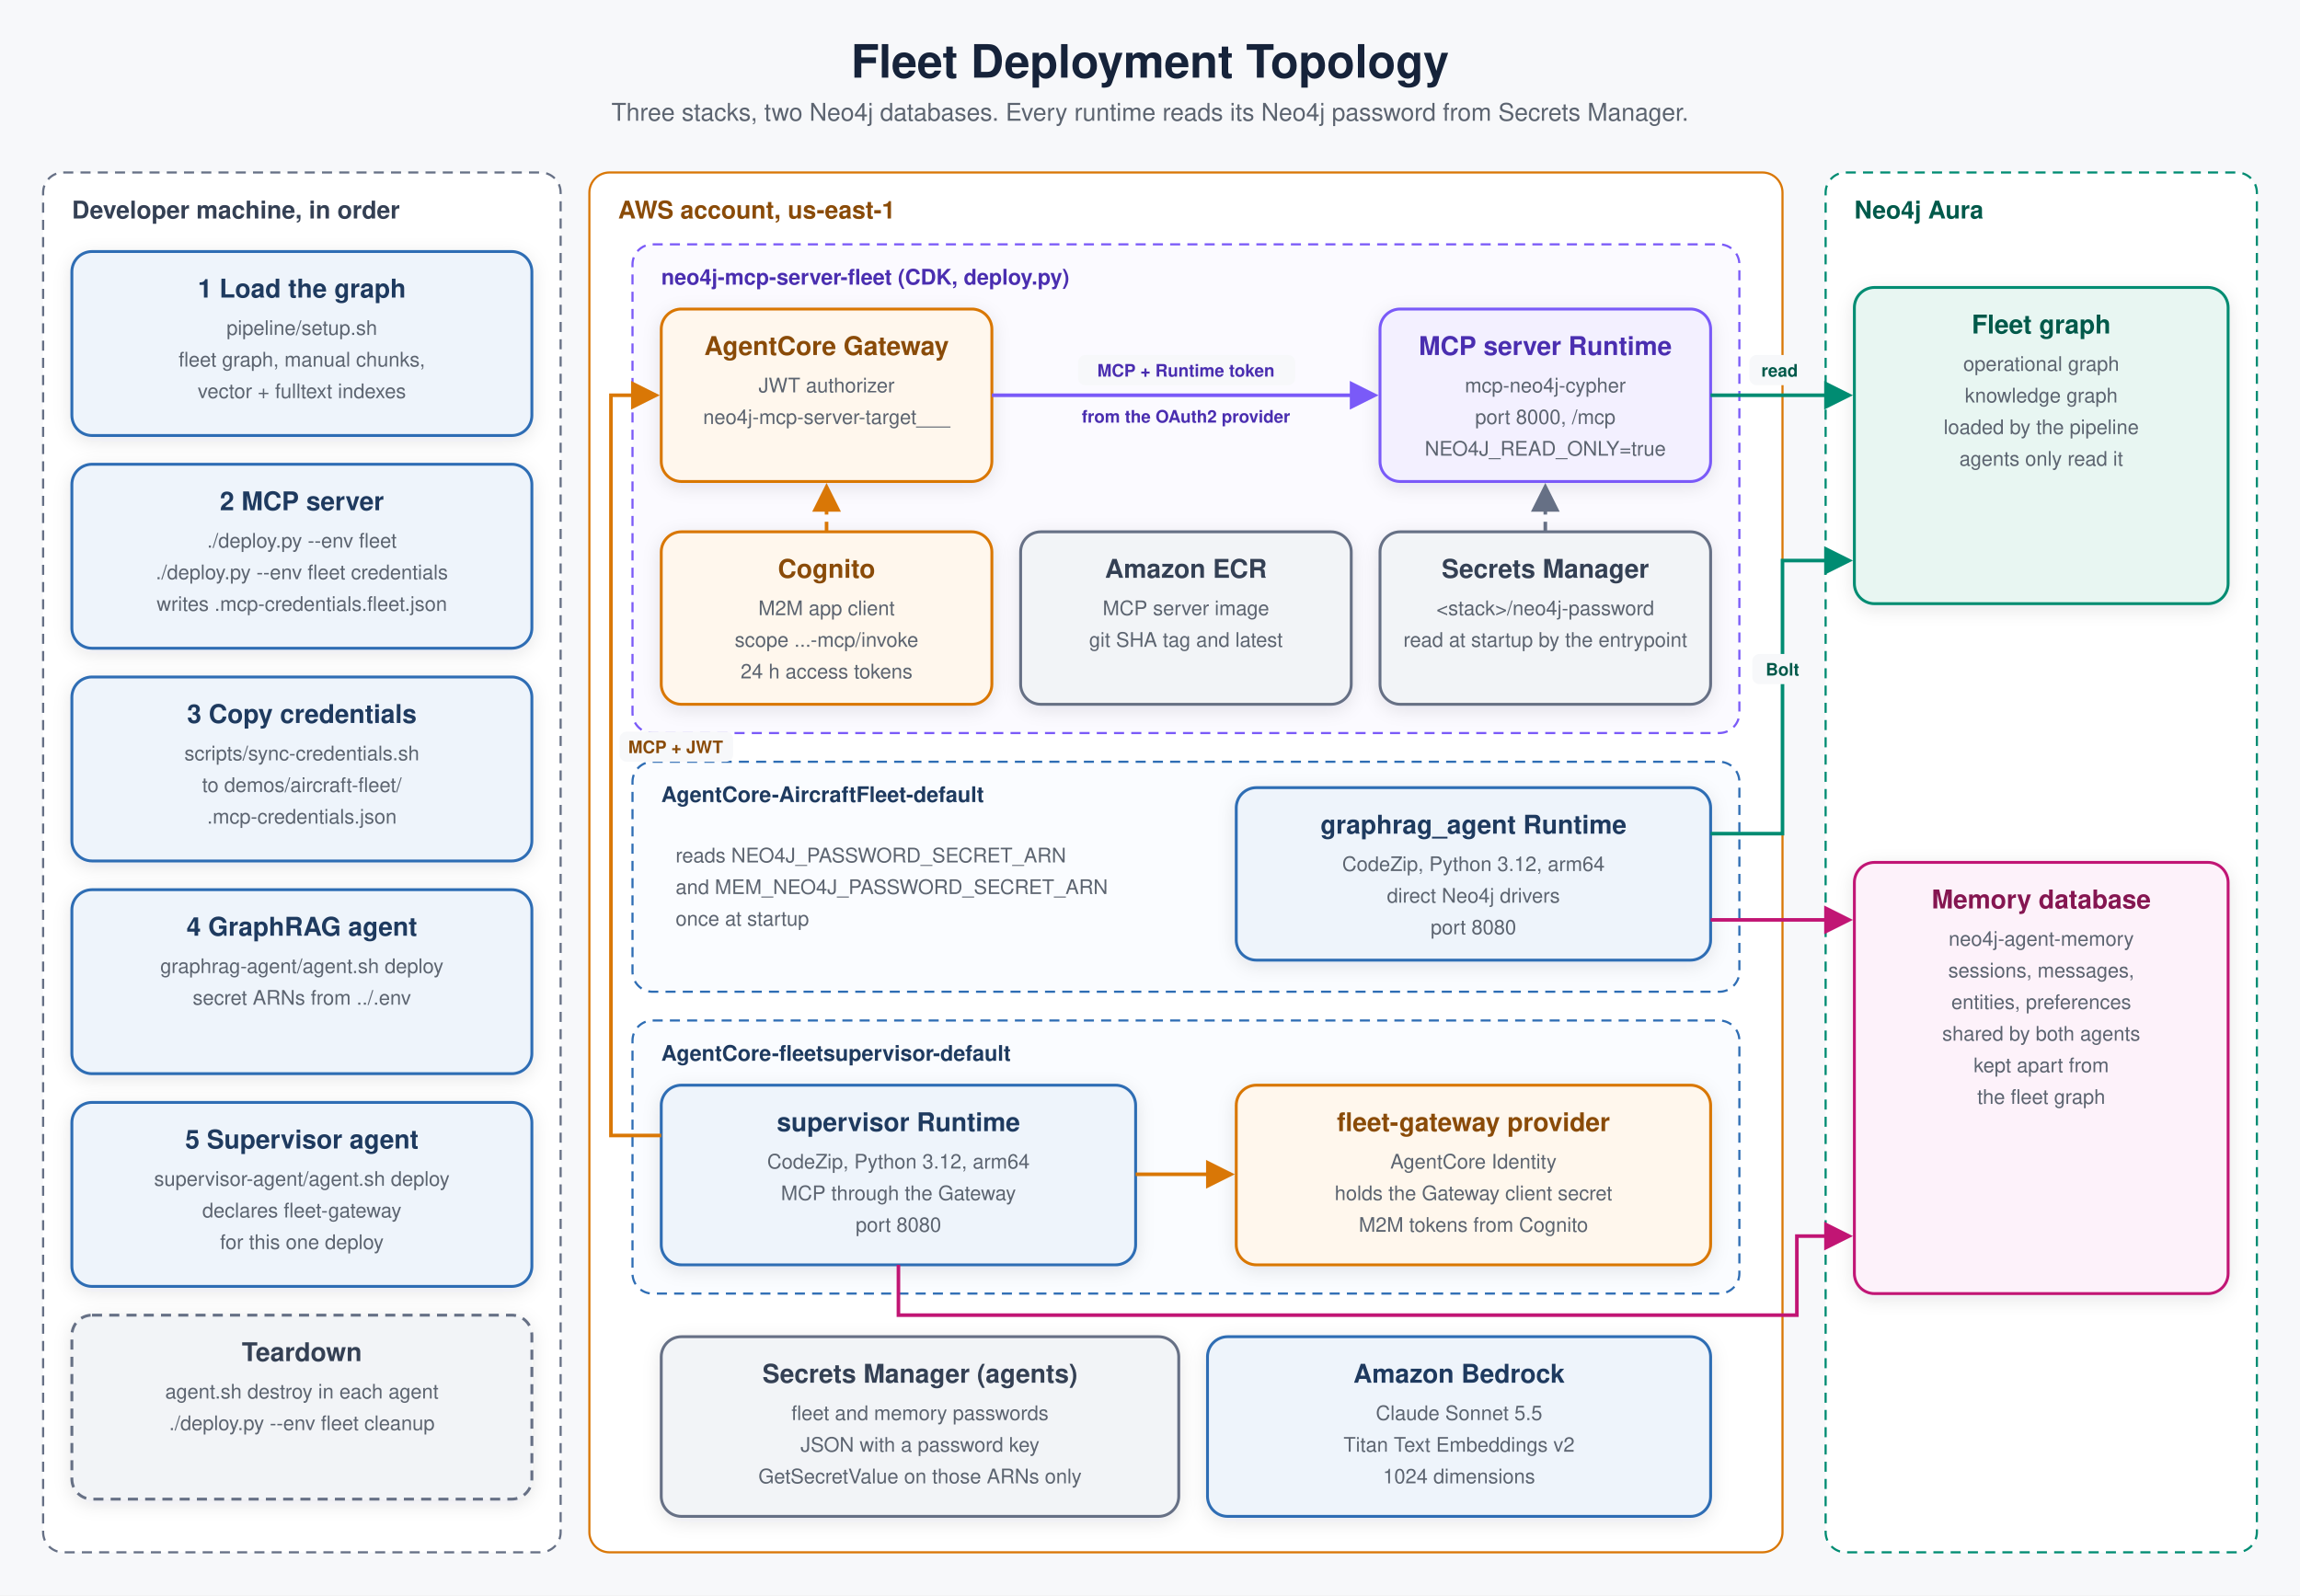
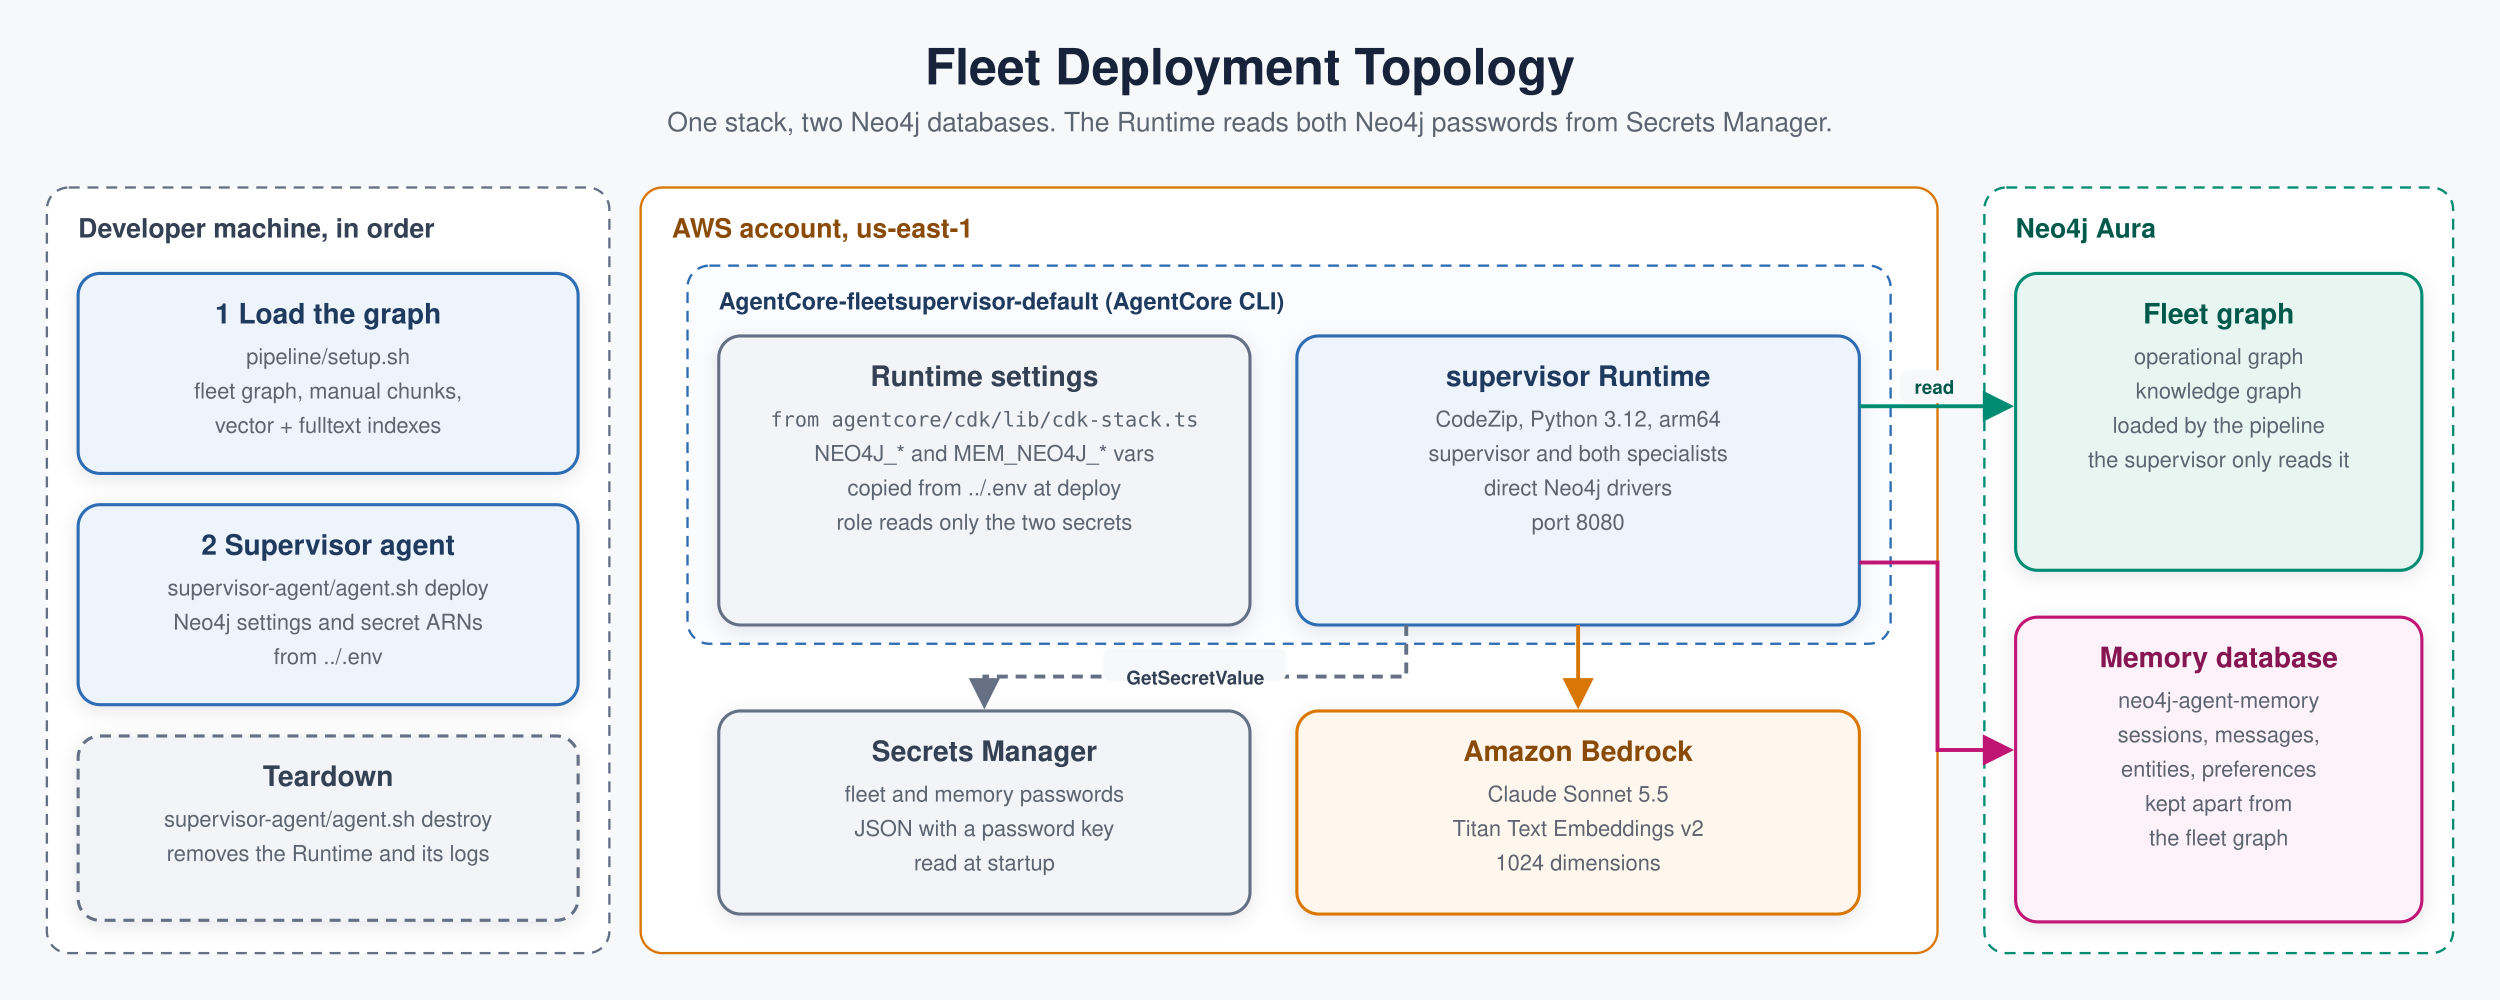
- <svg xmlns="http://www.w3.org/2000/svg" width="1600" height="1110" viewBox="0 0 1600 1110" font-family="'Helvetica Neue', Helvetica, Arial, sans-serif">
+ <svg xmlns="http://www.w3.org/2000/svg" width="1600" height="640" viewBox="0 0 1600 640" font-family="'Helvetica Neue', Helvetica, Arial, sans-serif">
  <defs>
    <filter id="shadow" x="-15%" y="-20%" width="130%" height="150%">
      <feDropShadow dx="0" dy="3" stdDeviation="6" flood-color="#101828" flood-opacity="0.10" />
    </filter>
-     <marker id="a-blue" viewBox="0 0 10 10" refX="8.5" refY="5" markerWidth="8" markerHeight="8" orient="auto-start-reverse">
-       <path d="M0,0 L10,5 L0,10 Z" fill="#2E6DB4" />
-     </marker>
    <marker id="a-teal" viewBox="0 0 10 10" refX="8.5" refY="5" markerWidth="8" markerHeight="8" orient="auto-start-reverse">
      <path d="M0,0 L10,5 L0,10 Z" fill="#008C72" />
    </marker>
    <marker id="a-orange" viewBox="0 0 10 10" refX="8.5" refY="5" markerWidth="8" markerHeight="8" orient="auto-start-reverse">
      <path d="M0,0 L10,5 L0,10 Z" fill="#D97706" />
-     </marker>
-     <marker id="a-purple" viewBox="0 0 10 10" refX="8.5" refY="5" markerWidth="8" markerHeight="8" orient="auto-start-reverse">
-       <path d="M0,0 L10,5 L0,10 Z" fill="#7A5AF8" />
    </marker>
    <marker id="a-pink" viewBox="0 0 10 10" refX="8.5" refY="5" markerWidth="8" markerHeight="8" orient="auto-start-reverse">
      <path d="M0,0 L10,5 L0,10 Z" fill="#C11574" />
    </marker>
    <marker id="a-slate" viewBox="0 0 10 10" refX="8.5" refY="5" markerWidth="8" markerHeight="8" orient="auto-start-reverse">
      <path d="M0,0 L10,5 L0,10 Z" fill="#667085" />
    </marker>
  </defs>
-   <rect width="1600" height="1110" fill="#F7F8FA" />
+   <rect width="1600" height="640" fill="#F7F8FA" />
  <text x="800" y="54" text-anchor="middle" font-size="32" font-weight="700" fill="#16233A">Fleet Deployment Topology</text>
-   <text x="800" y="84" text-anchor="middle" font-size="17" fill="#5C6470">Three stacks, two Neo4j databases. Every runtime reads its Neo4j password from Secrets Manager.</text>
-   <rect x="30" y="120" width="360" height="960" rx="14" fill="#FFFFFF" stroke="#667085" stroke-width="1.5" stroke-dasharray="7 5" />
+   <text x="800" y="84" text-anchor="middle" font-size="17" fill="#5C6470">One stack, two Neo4j databases. The Runtime reads both Neo4j passwords from Secrets Manager.</text>
+   <rect x="30" y="120" width="360" height="490" rx="14" fill="#FFFFFF" stroke="#667085" stroke-width="1.5" stroke-dasharray="7 5" />
  <text x="50" y="152" font-size="17" font-weight="700" fill="#344054" text-anchor="start">Developer machine, in order</text>
  <rect x="50" y="175" width="320" height="128" rx="14" fill="#EEF4FB" stroke="#2E6DB4" stroke-width="2" filter="url(#shadow)" />
  <text x="210.0" y="207" font-size="18" font-weight="700" fill="#1E3A5F" text-anchor="middle">1  Load the graph</text>
  <text x="210.0" y="233" font-size="14" font-weight="400" fill="#5C6470" text-anchor="middle">pipeline/setup.sh</text>
  <text x="210.0" y="255" font-size="14" font-weight="400" fill="#5C6470" text-anchor="middle">fleet graph, manual chunks,</text>
  <text x="210.0" y="277" font-size="14" font-weight="400" fill="#5C6470" text-anchor="middle">vector + fulltext indexes</text>
  <rect x="50" y="323" width="320" height="128" rx="14" fill="#EEF4FB" stroke="#2E6DB4" stroke-width="2" filter="url(#shadow)" />
-   <text x="210.0" y="355" font-size="18" font-weight="700" fill="#1E3A5F" text-anchor="middle">2  MCP server</text>
-   <text x="210.0" y="381" font-size="14" font-weight="400" fill="#5C6470" text-anchor="middle">./deploy.py --env fleet</text>
-   <text x="210.0" y="403" font-size="14" font-weight="400" fill="#5C6470" text-anchor="middle">./deploy.py --env fleet credentials</text>
-   <text x="210.0" y="425" font-size="14" font-weight="400" fill="#5C6470" text-anchor="middle">writes .mcp-credentials.fleet.json</text>
-   <rect x="50" y="471" width="320" height="128" rx="14" fill="#EEF4FB" stroke="#2E6DB4" stroke-width="2" filter="url(#shadow)" />
-   <text x="210.0" y="503" font-size="18" font-weight="700" fill="#1E3A5F" text-anchor="middle">3  Copy credentials</text>
-   <text x="210.0" y="529" font-size="14" font-weight="400" fill="#5C6470" text-anchor="middle">scripts/sync-credentials.sh</text>
-   <text x="210.0" y="551" font-size="14" font-weight="400" fill="#5C6470" text-anchor="middle">to demos/aircraft-fleet/</text>
-   <text x="210.0" y="573" font-size="14" font-weight="400" fill="#5C6470" text-anchor="middle">.mcp-credentials.json</text>
-   <rect x="50" y="619" width="320" height="128" rx="14" fill="#EEF4FB" stroke="#2E6DB4" stroke-width="2" filter="url(#shadow)" />
-   <text x="210.0" y="651" font-size="18" font-weight="700" fill="#1E3A5F" text-anchor="middle">4  GraphRAG agent</text>
-   <text x="210.0" y="677" font-size="14" font-weight="400" fill="#5C6470" text-anchor="middle">graphrag-agent/agent.sh deploy</text>
-   <text x="210.0" y="699" font-size="14" font-weight="400" fill="#5C6470" text-anchor="middle">secret ARNs from ../.env</text>
-   <rect x="50" y="767" width="320" height="128" rx="14" fill="#EEF4FB" stroke="#2E6DB4" stroke-width="2" filter="url(#shadow)" />
-   <text x="210.0" y="799" font-size="18" font-weight="700" fill="#1E3A5F" text-anchor="middle">5  Supervisor agent</text>
-   <text x="210.0" y="825" font-size="14" font-weight="400" fill="#5C6470" text-anchor="middle">supervisor-agent/agent.sh deploy</text>
-   <text x="210.0" y="847" font-size="14" font-weight="400" fill="#5C6470" text-anchor="middle">declares fleet-gateway</text>
-   <text x="210.0" y="869" font-size="14" font-weight="400" fill="#5C6470" text-anchor="middle">for this one deploy</text>
-   <rect x="50" y="915" width="320" height="128" rx="14" fill="#F2F4F7" stroke="#667085" stroke-width="2" stroke-dasharray="7 5" filter="url(#shadow)" />
-   <text x="210.0" y="947" font-size="18" font-weight="700" fill="#344054" text-anchor="middle">Teardown</text>
-   <text x="210.0" y="973" font-size="14" font-weight="400" fill="#5C6470" text-anchor="middle">agent.sh destroy in each agent</text>
-   <text x="210.0" y="995" font-size="14" font-weight="400" fill="#5C6470" text-anchor="middle">./deploy.py --env fleet cleanup</text>
-   <rect x="410" y="120" width="830" height="960" rx="14" fill="#FFFFFF" stroke="#D97706" stroke-width="1.5" />
+   <text x="210.0" y="355" font-size="18" font-weight="700" fill="#1E3A5F" text-anchor="middle">2  Supervisor agent</text>
+   <text x="210.0" y="381" font-size="14" font-weight="400" fill="#5C6470" text-anchor="middle">supervisor-agent/agent.sh deploy</text>
+   <text x="210.0" y="403" font-size="14" font-weight="400" fill="#5C6470" text-anchor="middle">Neo4j settings and secret ARNs</text>
+   <text x="210.0" y="425" font-size="14" font-weight="400" fill="#5C6470" text-anchor="middle">from ../.env</text>
+   <rect x="50" y="471" width="320" height="118" rx="14" fill="#F2F4F7" stroke="#667085" stroke-width="2" stroke-dasharray="7 5" filter="url(#shadow)" />
+   <text x="210.0" y="503" font-size="18" font-weight="700" fill="#344054" text-anchor="middle">Teardown</text>
+   <text x="210.0" y="529" font-size="14" font-weight="400" fill="#5C6470" text-anchor="middle">supervisor-agent/agent.sh destroy</text>
+   <text x="210.0" y="551" font-size="14" font-weight="400" fill="#5C6470" text-anchor="middle">removes the Runtime and its logs</text>
+   <rect x="410" y="120" width="830" height="490" rx="14" fill="#FFFFFF" stroke="#D97706" stroke-width="1.5" />
  <text x="430" y="152" font-size="17" font-weight="700" fill="#8A4B08" text-anchor="start">AWS account, us-east-1</text>
-   <rect x="440" y="170" width="770" height="340" rx="14" fill="#FBFAFF" stroke="#7A5AF8" stroke-width="1.5" stroke-dasharray="7 5" />
-   <text x="460" y="198" font-size="15" font-weight="700" fill="#4A2EB0" text-anchor="start">neo4j-mcp-server-fleet (CDK, deploy.py)</text>
-   <rect x="460" y="215" width="230" height="120" rx="14" fill="#FFF7ED" stroke="#D97706" stroke-width="2" filter="url(#shadow)" />
-   <text x="575.0" y="247" font-size="18" font-weight="700" fill="#8A4B08" text-anchor="middle">AgentCore Gateway</text>
-   <text x="575.0" y="273" font-size="14" font-weight="400" fill="#5C6470" text-anchor="middle">JWT authorizer</text>
-   <text x="575.0" y="295" font-size="14" font-weight="400" fill="#5C6470" text-anchor="middle">neo4j-mcp-server-target___</text>
-   <rect x="960" y="215" width="230" height="120" rx="14" fill="#F3F0FF" stroke="#7A5AF8" stroke-width="2" filter="url(#shadow)" />
-   <text x="1075.0" y="247" font-size="18" font-weight="700" fill="#4A2EB0" text-anchor="middle">MCP server Runtime</text>
-   <text x="1075.0" y="273" font-size="14" font-weight="400" fill="#5C6470" text-anchor="middle">mcp-neo4j-cypher</text>
-   <text x="1075.0" y="295" font-size="14" font-weight="400" fill="#5C6470" text-anchor="middle">port 8000, /mcp</text>
-   <text x="1075.0" y="317" font-size="14" font-weight="400" fill="#5C6470" text-anchor="middle">NEO4J_READ_ONLY=true</text>
-   <path d="M690,275 H956" fill="none" stroke="#7A5AF8" stroke-width="2.5" marker-end="url(#a-purple)" />
-   <rect x="750" y="247" width="151" height="21" rx="5" fill="#F7F8FA" />
-   <text x="825" y="262" font-size="12" font-weight="600" fill="#4A2EB0" text-anchor="middle">MCP + Runtime token</text>
-   <text x="825" y="294" font-size="12" font-weight="600" fill="#4A2EB0" text-anchor="middle">from the OAuth2 provider</text>
-   <rect x="460" y="370" width="230" height="120" rx="14" fill="#FFF7ED" stroke="#D97706" stroke-width="2" filter="url(#shadow)" />
-   <text x="575.0" y="402" font-size="18" font-weight="700" fill="#8A4B08" text-anchor="middle">Cognito</text>
-   <text x="575.0" y="428" font-size="14" font-weight="400" fill="#5C6470" text-anchor="middle">M2M app client</text>
-   <text x="575.0" y="450" font-size="14" font-weight="400" fill="#5C6470" text-anchor="middle">scope ...-mcp/invoke</text>
-   <text x="575.0" y="472" font-size="14" font-weight="400" fill="#5C6470" text-anchor="middle">24 h access tokens</text>
-   <rect x="710" y="370" width="230" height="120" rx="14" fill="#F2F4F7" stroke="#667085" stroke-width="2" filter="url(#shadow)" />
-   <text x="825.0" y="402" font-size="18" font-weight="700" fill="#344054" text-anchor="middle">Amazon ECR</text>
-   <text x="825.0" y="428" font-size="14" font-weight="400" fill="#5C6470" text-anchor="middle">MCP server image</text>
-   <text x="825.0" y="450" font-size="14" font-weight="400" fill="#5C6470" text-anchor="middle">git SHA tag and latest</text>
-   <rect x="960" y="370" width="230" height="120" rx="14" fill="#F2F4F7" stroke="#667085" stroke-width="2" filter="url(#shadow)" />
-   <text x="1075.0" y="402" font-size="18" font-weight="700" fill="#344054" text-anchor="middle">Secrets Manager</text>
-   <text x="1075.0" y="428" font-size="14" font-weight="400" fill="#5C6470" text-anchor="middle">&lt;stack&gt;/neo4j-password</text>
-   <text x="1075.0" y="450" font-size="14" font-weight="400" fill="#5C6470" text-anchor="middle">read at startup by the entrypoint</text>
-   <path d="M575,370 V339" fill="none" stroke="#D97706" stroke-width="2.5" stroke-dasharray="7 5" marker-end="url(#a-orange)" />
-   <path d="M1075,370 V339" fill="none" stroke="#667085" stroke-width="2.5" stroke-dasharray="7 5" marker-end="url(#a-slate)" />
-   <rect x="440" y="530" width="770" height="160" rx="14" fill="#FAFCFF" stroke="#2E6DB4" stroke-width="1.5" stroke-dasharray="7 5" />
-   <text x="460" y="558" font-size="15" font-weight="700" fill="#1E3A5F" text-anchor="start">AgentCore-AircraftFleet-default</text>
-   <text x="470" y="600" font-size="14" font-weight="400" fill="#5C6470" text-anchor="start">reads NEO4J_PASSWORD_SECRET_ARN</text>
-   <text x="470" y="622" font-size="14" font-weight="400" fill="#5C6470" text-anchor="start">and MEM_NEO4J_PASSWORD_SECRET_ARN</text>
-   <text x="470" y="644" font-size="14" font-weight="400" fill="#5C6470" text-anchor="start">once at startup</text>
-   <rect x="860" y="548" width="330" height="120" rx="14" fill="#EEF4FB" stroke="#2E6DB4" stroke-width="2" filter="url(#shadow)" />
-   <text x="1025.0" y="580" font-size="18" font-weight="700" fill="#1E3A5F" text-anchor="middle">graphrag_agent Runtime</text>
-   <text x="1025.0" y="606" font-size="14" font-weight="400" fill="#5C6470" text-anchor="middle">CodeZip, Python 3.12, arm64</text>
-   <text x="1025.0" y="628" font-size="14" font-weight="400" fill="#5C6470" text-anchor="middle">direct Neo4j drivers</text>
-   <text x="1025.0" y="650" font-size="14" font-weight="400" fill="#5C6470" text-anchor="middle">port 8080</text>
-   <rect x="440" y="710" width="770" height="190" rx="14" fill="#FAFCFF" stroke="#2E6DB4" stroke-width="1.5" stroke-dasharray="7 5" />
-   <text x="460" y="738" font-size="15" font-weight="700" fill="#1E3A5F" text-anchor="start">AgentCore-fleetsupervisor-default</text>
-   <rect x="460" y="755" width="330" height="125" rx="14" fill="#EEF4FB" stroke="#2E6DB4" stroke-width="2" filter="url(#shadow)" />
-   <text x="625.0" y="787" font-size="18" font-weight="700" fill="#1E3A5F" text-anchor="middle">supervisor Runtime</text>
-   <text x="625.0" y="813" font-size="14" font-weight="400" fill="#5C6470" text-anchor="middle">CodeZip, Python 3.12, arm64</text>
-   <text x="625.0" y="835" font-size="14" font-weight="400" fill="#5C6470" text-anchor="middle">MCP through the Gateway</text>
-   <text x="625.0" y="857" font-size="14" font-weight="400" fill="#5C6470" text-anchor="middle">port 8080</text>
-   <rect x="860" y="755" width="330" height="125" rx="14" fill="#FFF7ED" stroke="#D97706" stroke-width="2" filter="url(#shadow)" />
-   <text x="1025.0" y="787" font-size="18" font-weight="700" fill="#8A4B08" text-anchor="middle">fleet-gateway provider</text>
-   <text x="1025.0" y="813" font-size="14" font-weight="400" fill="#5C6470" text-anchor="middle">AgentCore Identity</text>
-   <text x="1025.0" y="835" font-size="14" font-weight="400" fill="#5C6470" text-anchor="middle">holds the Gateway client secret</text>
-   <text x="1025.0" y="857" font-size="14" font-weight="400" fill="#5C6470" text-anchor="middle">M2M tokens from Cognito</text>
-   <path d="M790,817 H856" fill="none" stroke="#D97706" stroke-width="2.5" marker-end="url(#a-orange)" />
-   <path d="M460,790 H425 V275 H456" fill="none" stroke="#D97706" stroke-width="2.5" marker-end="url(#a-orange)" />
-   <rect x="431" y="509" width="79" height="21" rx="5" fill="#F7F8FA" />
-   <text x="470" y="524" font-size="12" font-weight="600" fill="#8A4B08" text-anchor="middle">MCP + JWT</text>
-   <rect x="460" y="930" width="360" height="125" rx="14" fill="#F2F4F7" stroke="#667085" stroke-width="2" filter="url(#shadow)" />
-   <text x="640.0" y="962" font-size="18" font-weight="700" fill="#344054" text-anchor="middle">Secrets Manager (agents)</text>
-   <text x="640.0" y="988" font-size="14" font-weight="400" fill="#5C6470" text-anchor="middle">fleet and memory passwords</text>
-   <text x="640.0" y="1010" font-size="14" font-weight="400" fill="#5C6470" text-anchor="middle">JSON with a password key</text>
-   <text x="640.0" y="1032" font-size="14" font-weight="400" fill="#5C6470" text-anchor="middle">GetSecretValue on those ARNs only</text>
-   <rect x="840" y="930" width="350" height="125" rx="14" fill="#EEF4FB" stroke="#2E6DB4" stroke-width="2" filter="url(#shadow)" />
-   <text x="1015.0" y="962" font-size="18" font-weight="700" fill="#1E3A5F" text-anchor="middle">Amazon Bedrock</text>
-   <text x="1015.0" y="988" font-size="14" font-weight="400" fill="#5C6470" text-anchor="middle">Claude Sonnet 5.5</text>
-   <text x="1015.0" y="1010" font-size="14" font-weight="400" fill="#5C6470" text-anchor="middle">Titan Text Embeddings v2</text>
-   <text x="1015.0" y="1032" font-size="14" font-weight="400" fill="#5C6470" text-anchor="middle">1024 dimensions</text>
-   <rect x="1270" y="120" width="300" height="960" rx="14" fill="#FFFFFF" stroke="#008C72" stroke-width="1.5" stroke-dasharray="7 5" />
+   <rect x="440" y="170" width="770" height="242" rx="14" fill="#FAFCFF" stroke="#2E6DB4" stroke-width="1.5" stroke-dasharray="7 5" />
+   <text x="460" y="198" font-size="15" font-weight="700" fill="#1E3A5F" text-anchor="start">AgentCore-fleetsupervisor-default (AgentCore CLI)</text>
+   <rect x="460" y="215" width="340" height="185" rx="14" fill="#F2F4F7" stroke="#667085" stroke-width="2" filter="url(#shadow)" />
+   <text x="630.0" y="247" font-size="18" font-weight="700" fill="#344054" text-anchor="middle">Runtime settings</text>
+   <text x="630.0" y="273" font-size="13" font-weight="400" fill="#5C6470" text-anchor="middle" font-family="Menlo, Consolas, monospace">from agentcore/cdk/lib/cdk-stack.ts</text>
+   <text x="630.0" y="295" font-size="14" font-weight="400" fill="#5C6470" text-anchor="middle">NEO4J_* and MEM_NEO4J_* vars</text>
+   <text x="630.0" y="317" font-size="14" font-weight="400" fill="#5C6470" text-anchor="middle">copied from ../.env at deploy</text>
+   <text x="630.0" y="339" font-size="14" font-weight="400" fill="#5C6470" text-anchor="middle">role reads only the two secrets</text>
+   <rect x="830" y="215" width="360" height="185" rx="14" fill="#EEF4FB" stroke="#2E6DB4" stroke-width="2" filter="url(#shadow)" />
+   <text x="1010.0" y="247" font-size="18" font-weight="700" fill="#1E3A5F" text-anchor="middle">supervisor Runtime</text>
+   <text x="1010.0" y="273" font-size="14" font-weight="400" fill="#5C6470" text-anchor="middle">CodeZip, Python 3.12, arm64</text>
+   <text x="1010.0" y="295" font-size="14" font-weight="400" fill="#5C6470" text-anchor="middle">supervisor and both specialists</text>
+   <text x="1010.0" y="317" font-size="14" font-weight="400" fill="#5C6470" text-anchor="middle">direct Neo4j drivers</text>
+   <text x="1010.0" y="339" font-size="14" font-weight="400" fill="#5C6470" text-anchor="middle">port 8080</text>
+   <rect x="460" y="455" width="340" height="130" rx="14" fill="#F2F4F7" stroke="#667085" stroke-width="2" filter="url(#shadow)" />
+   <text x="630.0" y="487" font-size="18" font-weight="700" fill="#344054" text-anchor="middle">Secrets Manager</text>
+   <text x="630.0" y="513" font-size="14" font-weight="400" fill="#5C6470" text-anchor="middle">fleet and memory passwords</text>
+   <text x="630.0" y="535" font-size="14" font-weight="400" fill="#5C6470" text-anchor="middle">JSON with a password key</text>
+   <text x="630.0" y="557" font-size="14" font-weight="400" fill="#5C6470" text-anchor="middle">read at startup</text>
+   <rect x="830" y="455" width="360" height="130" rx="14" fill="#FFF7ED" stroke="#D97706" stroke-width="2" filter="url(#shadow)" />
+   <text x="1010.0" y="487" font-size="18" font-weight="700" fill="#8A4B08" text-anchor="middle">Amazon Bedrock</text>
+   <text x="1010.0" y="513" font-size="14" font-weight="400" fill="#5C6470" text-anchor="middle">Claude Sonnet 5.5</text>
+   <text x="1010.0" y="535" font-size="14" font-weight="400" fill="#5C6470" text-anchor="middle">Titan Text Embeddings v2</text>
+   <text x="1010.0" y="557" font-size="14" font-weight="400" fill="#5C6470" text-anchor="middle">1024 dimensions</text>
+   <path d="M1010,400 V451" fill="none" stroke="#D97706" stroke-width="2.5" marker-end="url(#a-orange)" />
+   <path d="M900,400 V433 H630 V451" fill="none" stroke="#667085" stroke-width="2.5" stroke-dasharray="7 5" marker-end="url(#a-slate)" />
+   <rect x="706" y="415" width="117" height="21" rx="5" fill="#F7F8FA" />
+   <text x="765" y="438" font-size="12" font-weight="600" fill="#344054" text-anchor="middle">GetSecretValue</text>
+   <rect x="1270" y="120" width="300" height="490" rx="14" fill="#FFFFFF" stroke="#008C72" stroke-width="1.5" stroke-dasharray="7 5" />
  <text x="1290" y="152" font-size="17" font-weight="700" fill="#00594A" text-anchor="start">Neo4j Aura</text>
-   <rect x="1290" y="200" width="260" height="220" rx="14" fill="#E8F6F2" stroke="#008C72" stroke-width="2" filter="url(#shadow)" />
-   <text x="1420.0" y="232" font-size="18" font-weight="700" fill="#00594A" text-anchor="middle">Fleet graph</text>
-   <text x="1420.0" y="258" font-size="14" font-weight="400" fill="#5C6470" text-anchor="middle">operational graph</text>
-   <text x="1420.0" y="280" font-size="14" font-weight="400" fill="#5C6470" text-anchor="middle">knowledge graph</text>
-   <text x="1420.0" y="302" font-size="14" font-weight="400" fill="#5C6470" text-anchor="middle">loaded by the pipeline</text>
-   <text x="1420.0" y="324" font-size="14" font-weight="400" fill="#5C6470" text-anchor="middle">agents only read it</text>
-   <rect x="1290" y="600" width="260" height="300" rx="14" fill="#FDF2FA" stroke="#C11574" stroke-width="2" filter="url(#shadow)" />
-   <text x="1420.0" y="632" font-size="18" font-weight="700" fill="#851651" text-anchor="middle">Memory database</text>
-   <text x="1420.0" y="658" font-size="14" font-weight="400" fill="#5C6470" text-anchor="middle">neo4j-agent-memory</text>
-   <text x="1420.0" y="680" font-size="14" font-weight="400" fill="#5C6470" text-anchor="middle">sessions, messages,</text>
-   <text x="1420.0" y="702" font-size="14" font-weight="400" fill="#5C6470" text-anchor="middle">entities, preferences</text>
-   <text x="1420.0" y="724" font-size="14" font-weight="400" fill="#5C6470" text-anchor="middle">shared by both agents</text>
-   <text x="1420.0" y="746" font-size="14" font-weight="400" fill="#5C6470" text-anchor="middle">kept apart from</text>
-   <text x="1420.0" y="768" font-size="14" font-weight="400" fill="#5C6470" text-anchor="middle">the fleet graph</text>
-   <path d="M1190,275 H1286" fill="none" stroke="#008C72" stroke-width="2.5" marker-end="url(#a-teal)" />
-   <rect x="1217" y="247" width="43" height="21" rx="5" fill="#F7F8FA" />
-   <text x="1238" y="262" font-size="12" font-weight="600" fill="#00594A" text-anchor="middle">read</text>
-   <path d="M1190,580 H1240 V390 H1286" fill="none" stroke="#008C72" stroke-width="2.5" marker-end="url(#a-teal)" />
-   <rect x="1219" y="455" width="43" height="21" rx="5" fill="#F7F8FA" />
-   <text x="1240" y="470" font-size="12" font-weight="600" fill="#00594A" text-anchor="middle">Bolt</text>
-   <path d="M1190,640 H1286" fill="none" stroke="#C11574" stroke-width="2.5" marker-end="url(#a-pink)" />
-   <path d="M625,880 V915 H1250 V860 H1286" fill="none" stroke="#C11574" stroke-width="2.5" marker-end="url(#a-pink)" />
+   <rect x="1290" y="175" width="260" height="190" rx="14" fill="#E8F6F2" stroke="#008C72" stroke-width="2" filter="url(#shadow)" />
+   <text x="1420.0" y="207" font-size="18" font-weight="700" fill="#00594A" text-anchor="middle">Fleet graph</text>
+   <text x="1420.0" y="233" font-size="14" font-weight="400" fill="#5C6470" text-anchor="middle">operational graph</text>
+   <text x="1420.0" y="255" font-size="14" font-weight="400" fill="#5C6470" text-anchor="middle">knowledge graph</text>
+   <text x="1420.0" y="277" font-size="14" font-weight="400" fill="#5C6470" text-anchor="middle">loaded by the pipeline</text>
+   <text x="1420.0" y="299" font-size="14" font-weight="400" fill="#5C6470" text-anchor="middle">the supervisor only reads it</text>
+   <rect x="1290" y="395" width="260" height="195" rx="14" fill="#FDF2FA" stroke="#C11574" stroke-width="2" filter="url(#shadow)" />
+   <text x="1420.0" y="427" font-size="18" font-weight="700" fill="#851651" text-anchor="middle">Memory database</text>
+   <text x="1420.0" y="453" font-size="14" font-weight="400" fill="#5C6470" text-anchor="middle">neo4j-agent-memory</text>
+   <text x="1420.0" y="475" font-size="14" font-weight="400" fill="#5C6470" text-anchor="middle">sessions, messages,</text>
+   <text x="1420.0" y="497" font-size="14" font-weight="400" fill="#5C6470" text-anchor="middle">entities, preferences</text>
+   <text x="1420.0" y="519" font-size="14" font-weight="400" fill="#5C6470" text-anchor="middle">kept apart from</text>
+   <text x="1420.0" y="541" font-size="14" font-weight="400" fill="#5C6470" text-anchor="middle">the fleet graph</text>
+   <path d="M1190,260 H1286" fill="none" stroke="#008C72" stroke-width="2.5" marker-end="url(#a-teal)" />
+   <rect x="1216" y="237" width="45" height="21" rx="5" fill="#F7F8FA" />
+   <text x="1238" y="252" font-size="12" font-weight="600" fill="#00594A" text-anchor="middle">read</text>
+   <path d="M1190,360 H1240 V480 H1286" fill="none" stroke="#C11574" stroke-width="2.5" marker-end="url(#a-pink)" />
</svg>
